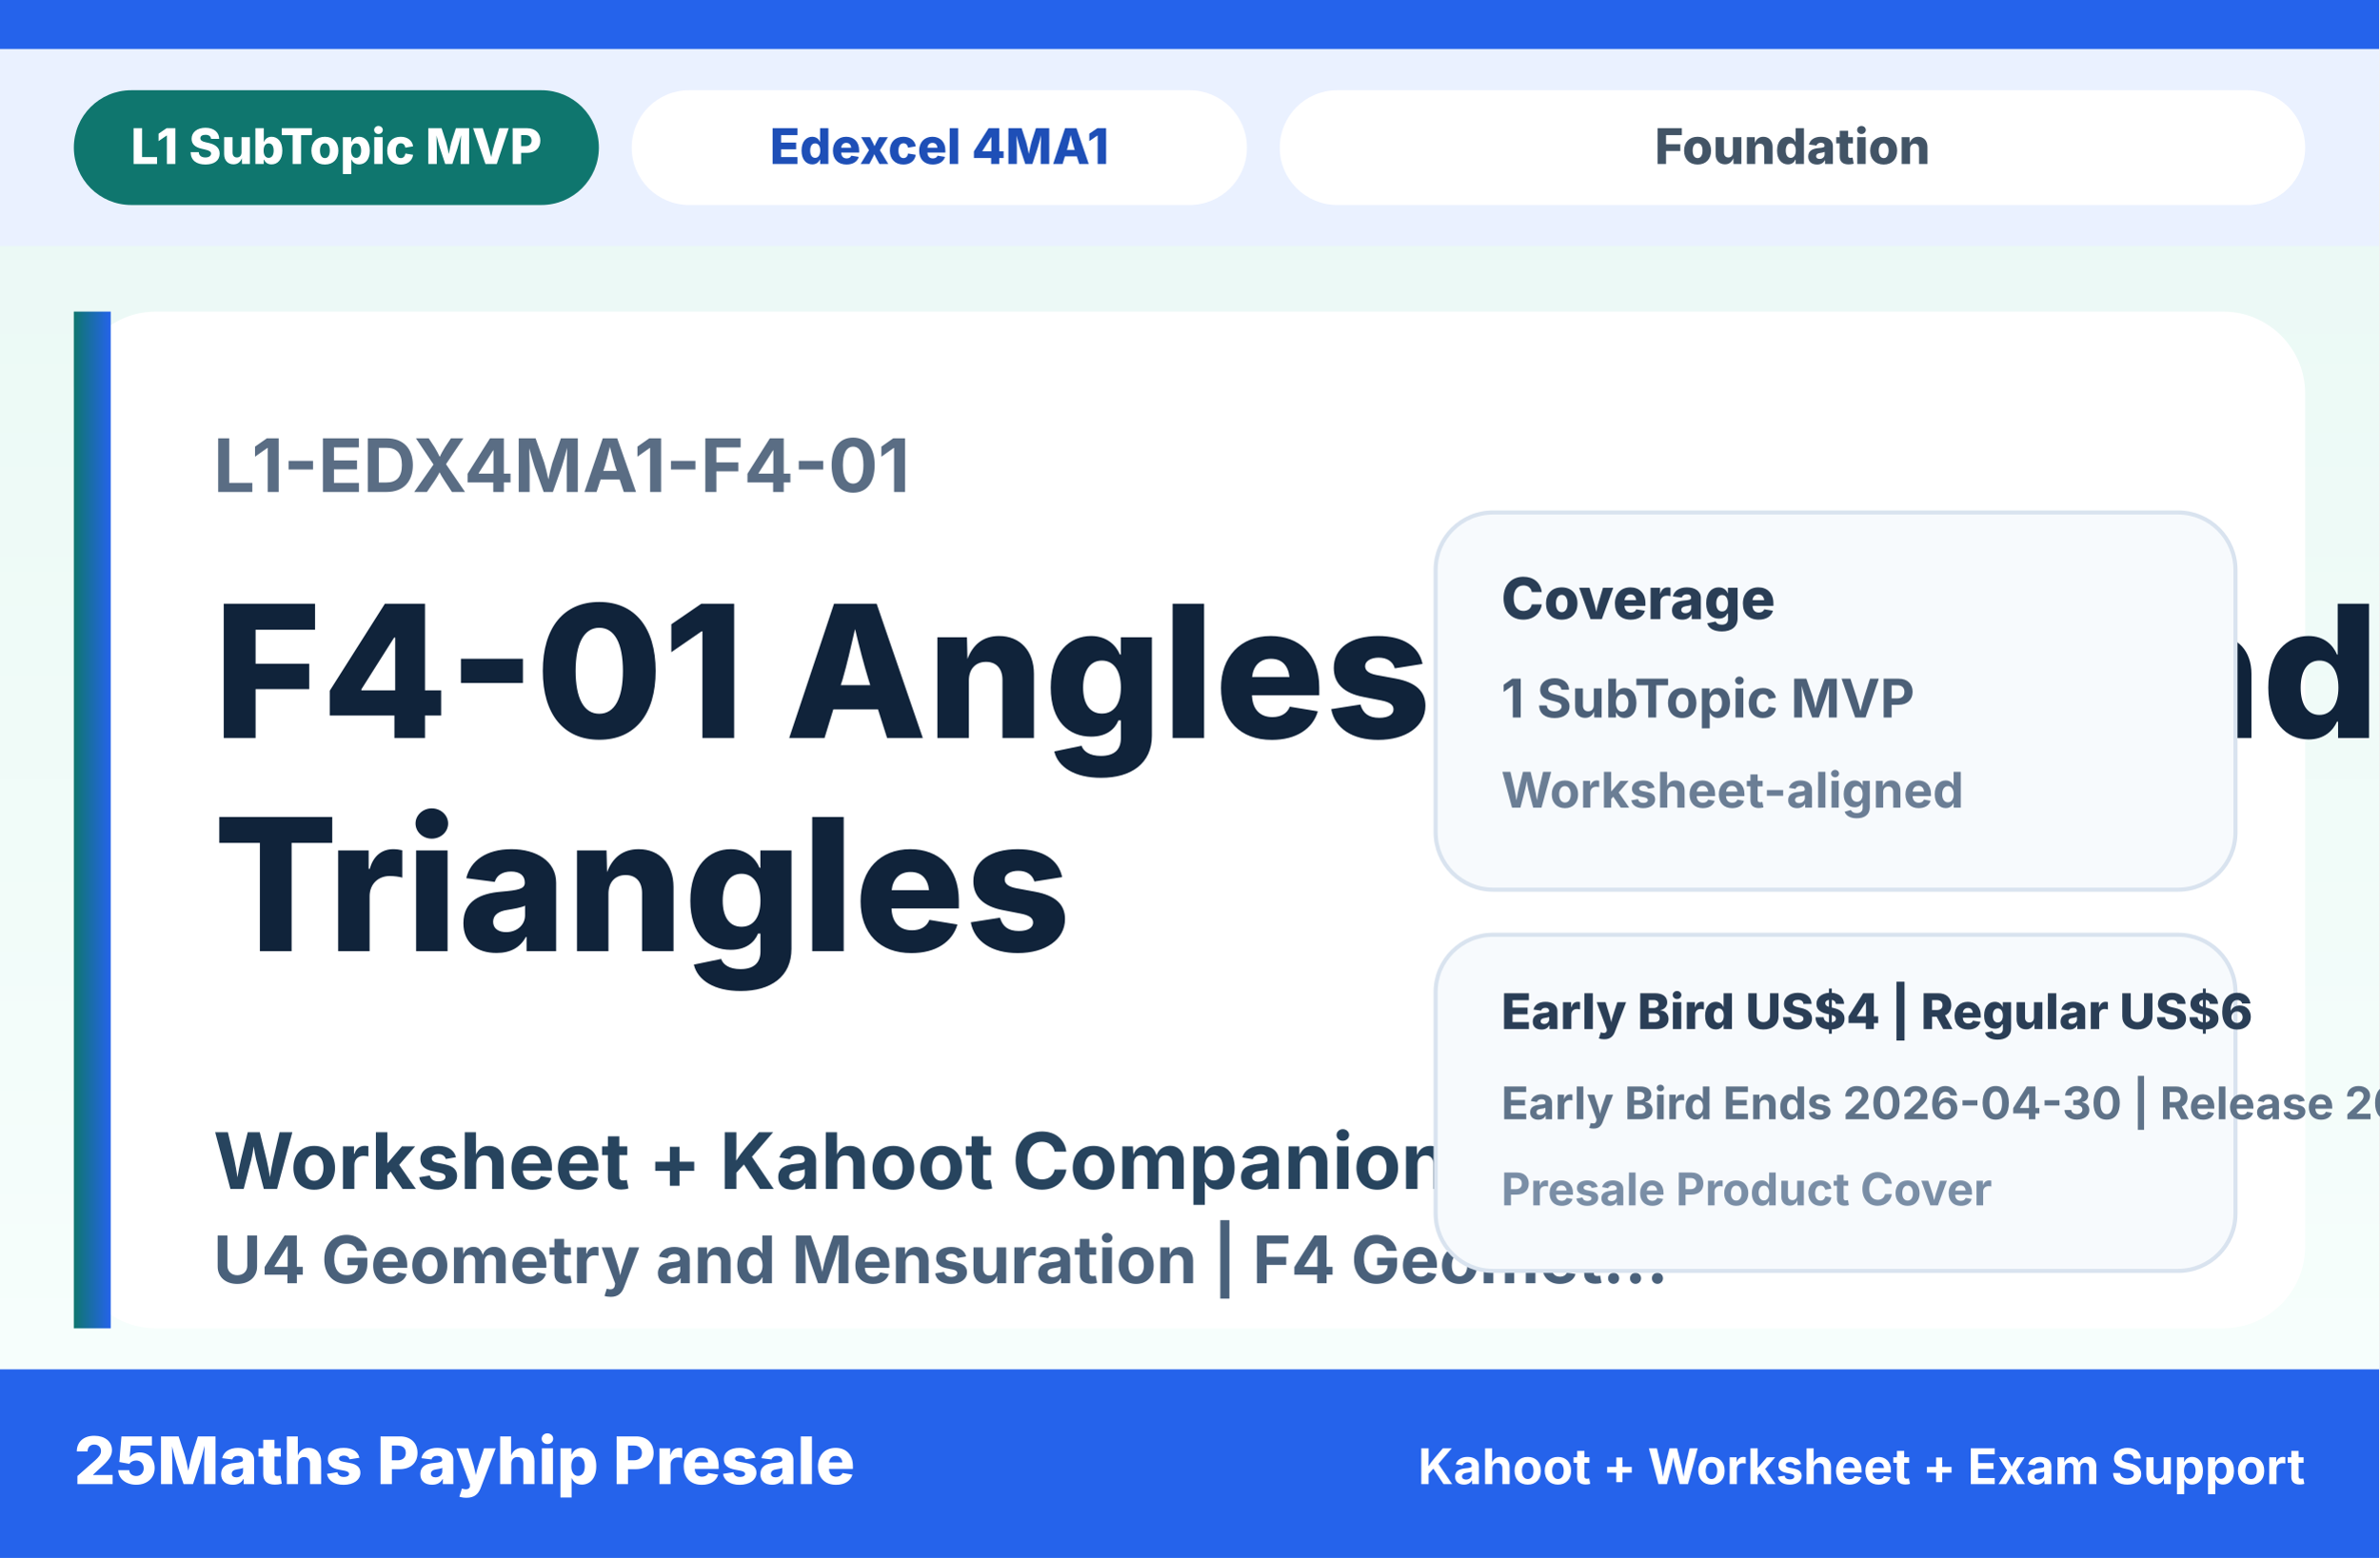
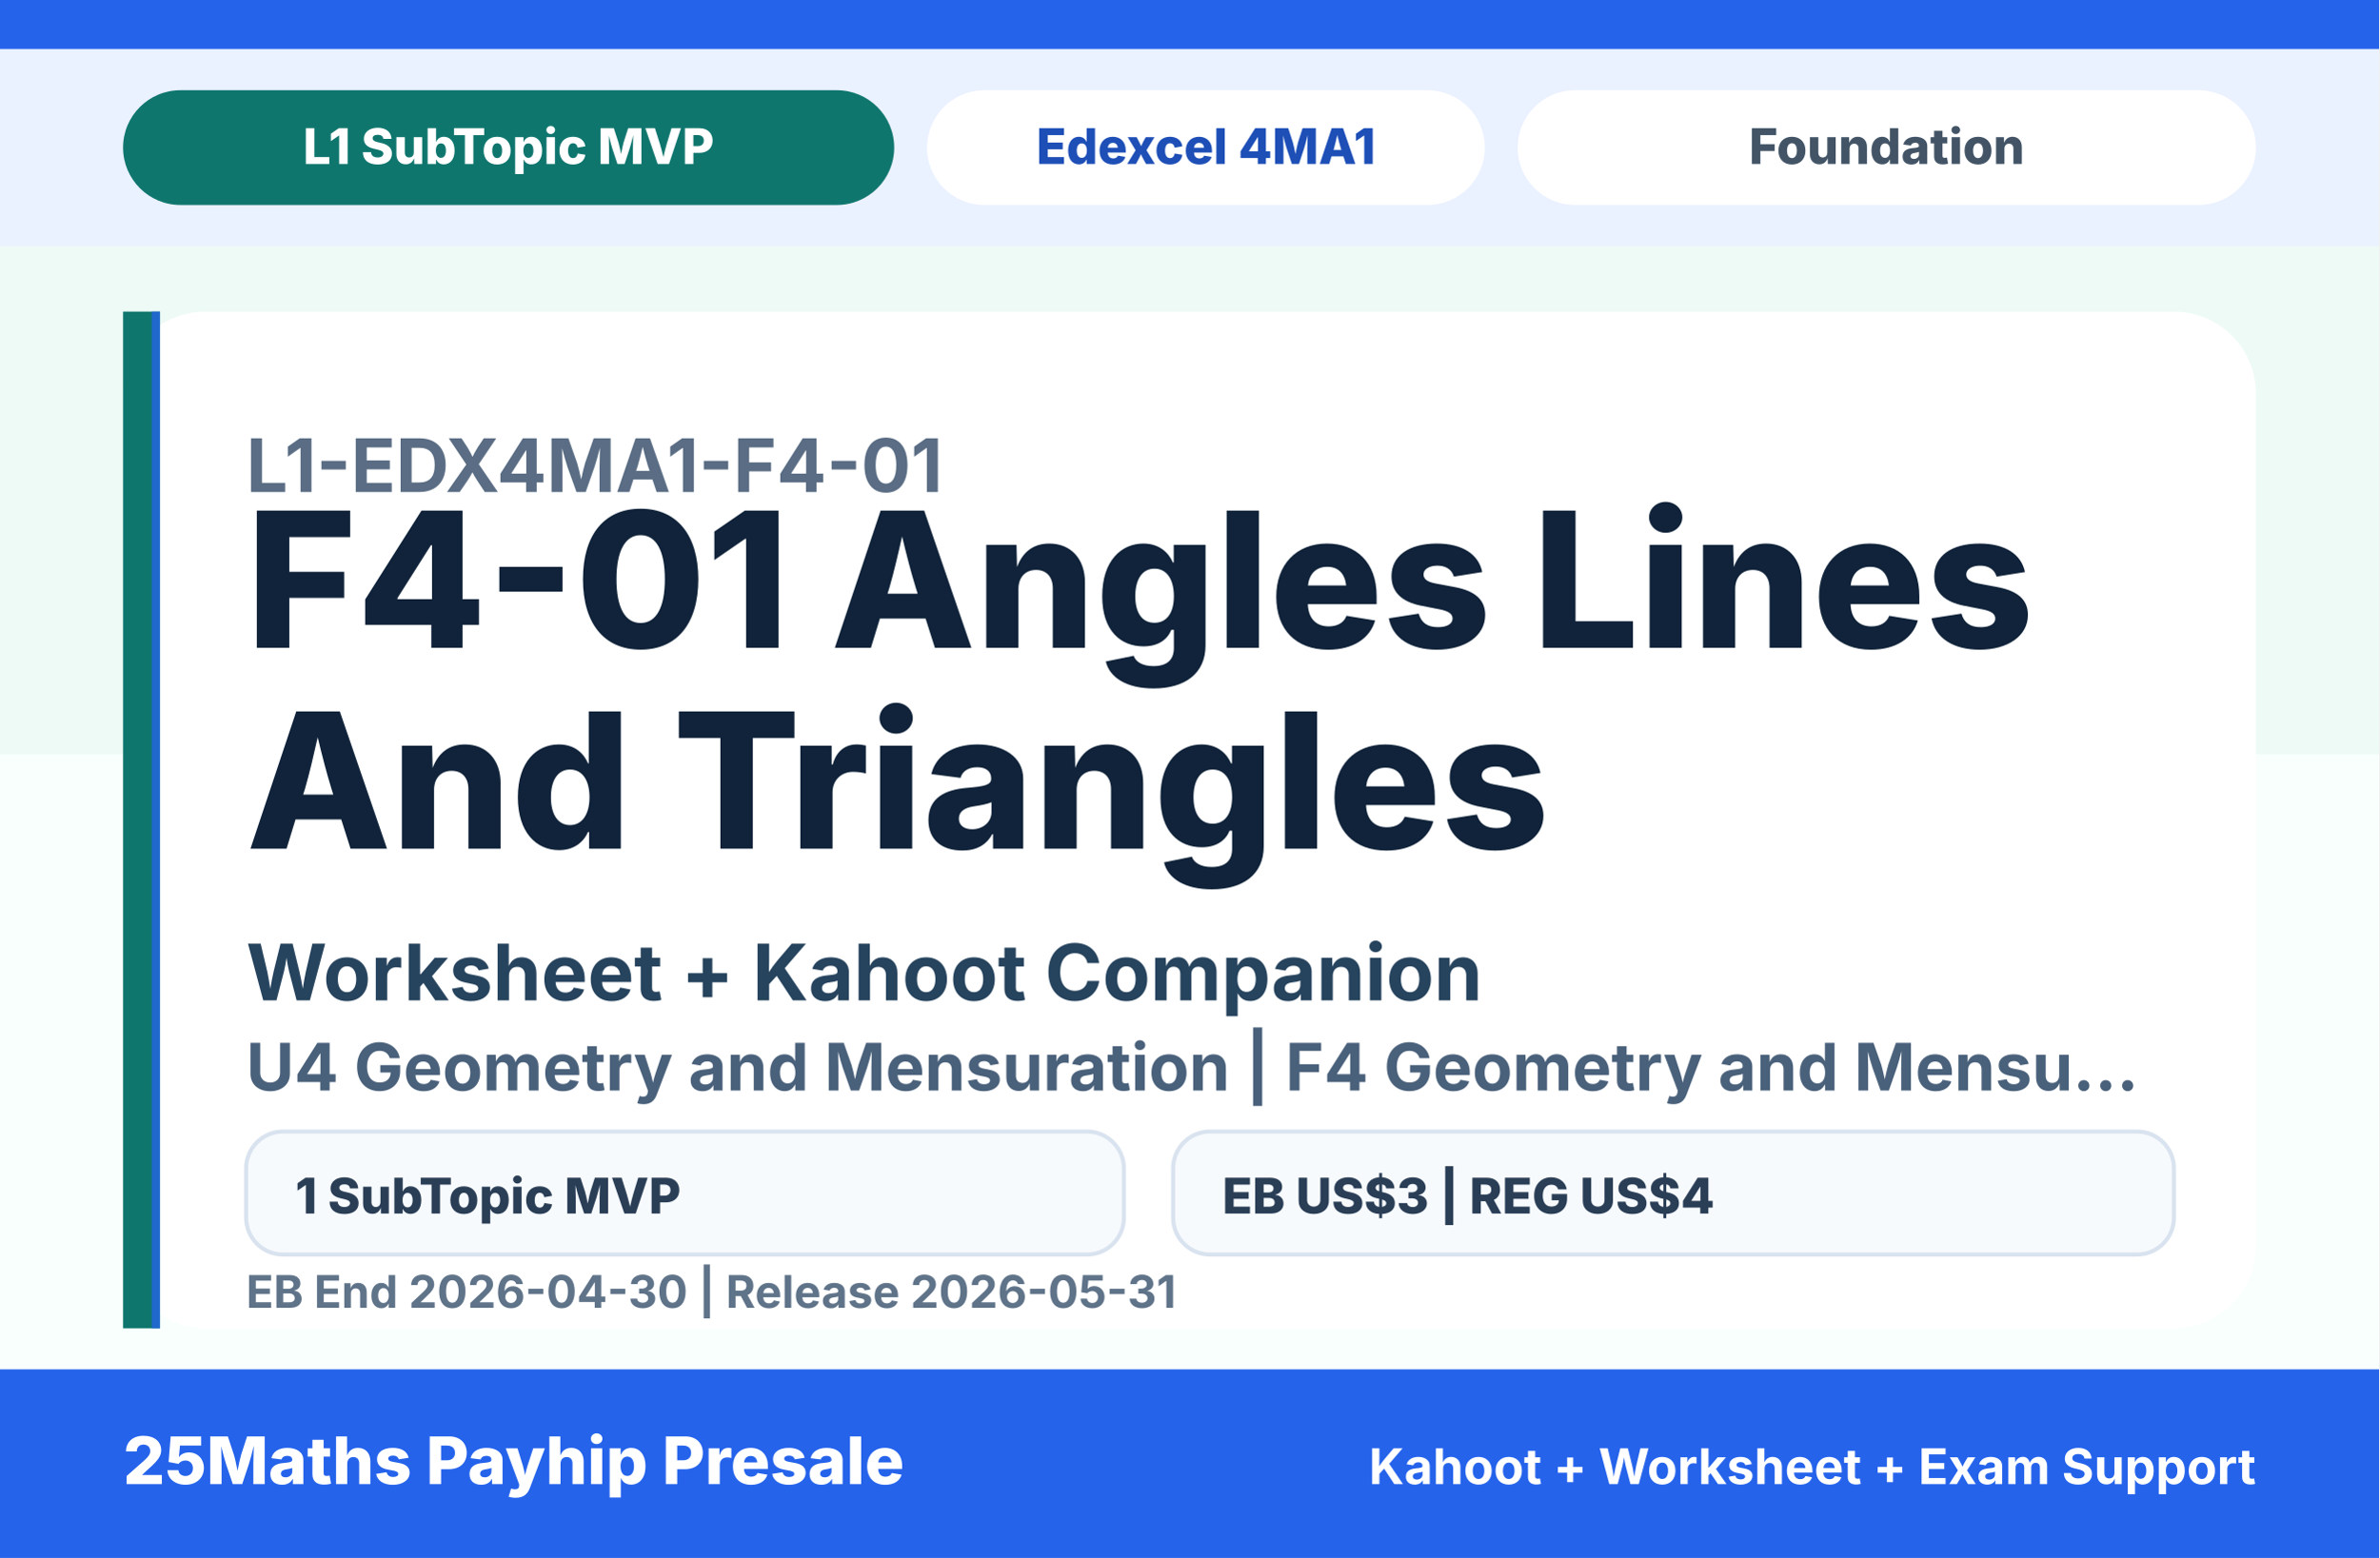
<svg xmlns="http://www.w3.org/2000/svg" width="2320" height="1520" viewBox="0 0 580 380" role="img" aria-label="L1-EDX4MA1-F4-01 cover">
-   <defs>
-     <linearGradient id="bg" x1="0" y1="0" x2="0" y2="1">
-       <stop offset="0%" stop-color="#E9F8F4" />
-       <stop offset="100%" stop-color="#F8FFFD" />
-     </linearGradient>
-     <linearGradient id="stripe" x1="0" y1="0" x2="1" y2="0">
-       <stop offset="0%" stop-color="#0F766E" />
-       <stop offset="100%" stop-color="#2563EB" />
-     </linearGradient>
-   </defs>
-   <rect width="580" height="380" fill="url(#bg)" />
+   <rect width="580" height="380" fill="#F8FFFD" />
+   <rect width="580" height="184" fill="#E9F8F4" opacity="0.75" />
  <rect x="0" y="0" width="580" height="12" fill="#2563EB" />
  <rect x="0" y="12" width="580" height="48" fill="#EAF1FF" />
-   <rect x="18" y="22" width="128" height="28" rx="14" fill="#0F766E" />
-   <text x="82" y="40" text-anchor="middle" font-family="Avenir Next, Inter, Arial, sans-serif" font-size="12" font-weight="800" fill="#FFFFFF">L1 SubTopic MVP</text>
-   <rect x="154" y="22" width="150" height="28" rx="14" fill="#FFFFFF" />
-   <text x="229" y="40" text-anchor="middle" font-family="Avenir Next, Inter, Arial, sans-serif" font-size="12" font-weight="800" fill="#1E4FB7">Edexcel 4MA1</text>
-   <rect x="312" y="22" width="250" height="28" rx="14" fill="#FFFFFF" />
-   <text x="437" y="40" text-anchor="middle" font-family="Avenir Next, Inter, Arial, sans-serif" font-size="12" font-weight="800" fill="#425466">Foundation</text>
-   <rect x="18" y="76" width="544" height="248" rx="20" fill="#FFFFFF" />
-   <rect x="18" y="76" width="9" height="248" fill="url(#stripe)" />
-   <text x="52" y="120" font-family="Avenir Next, Inter, Arial, sans-serif" font-size="18" font-weight="700" fill="#5A6D84">L1-EDX4MA1-F4-01</text>
-   <text x="52" y="180" font-family="Avenir Next, Inter, Arial, sans-serif" font-size="45" font-weight="800" fill="#10233A">F4-01 Angles Lines And</text>
-   <text x="52" y="232" font-family="Avenir Next, Inter, Arial, sans-serif" font-size="45" font-weight="800" fill="#10233A">Triangles</text>
-   <text x="52" y="290" font-family="Avenir Next, Inter, Arial, sans-serif" font-size="19" font-weight="700" fill="#27445E">Worksheet + Kahoot Companion</text>
-   <text x="52" y="313" font-family="Avenir Next, Inter, Arial, sans-serif" font-size="16" font-weight="700" fill="#4A617B">U4 Geometry and Mensuration | F4 Geomet...</text>
-   <rect x="350" y="125" width="195" height="92" rx="14" fill="#F7FAFD" stroke="#D9E3EF" />
-   <text x="366" y="151" font-family="Avenir Next, Inter, Arial, sans-serif" font-size="14" font-weight="800" fill="#2A3E56">Coverage</text>
-   <text x="366" y="175" font-family="Avenir Next, Inter, Arial, sans-serif" font-size="13" font-weight="700" fill="#4C6078">1 SubTopic MVP</text>
-   <text x="366" y="197" font-family="Avenir Next, Inter, Arial, sans-serif" font-size="12" font-weight="700" fill="#6B7E95">Worksheet-aligned</text>
-   <rect x="350" y="228" width="195" height="82" rx="14" fill="#F7FAFD" stroke="#D9E3EF" />
-   <text x="366" y="251" font-family="Avenir Next, Inter, Arial, sans-serif" font-size="12" font-weight="800" fill="#2A3E56">Early Bird US$4   |   Regular US$6</text>
-   <text x="366" y="273" font-family="Avenir Next, Inter, Arial, sans-serif" font-size="11" font-weight="700" fill="#5F7389">Early Bird Ends 2026-04-30   |   Release 2026-05-31</text>
-   <text x="366" y="294" font-family="Avenir Next, Inter, Arial, sans-serif" font-size="11" font-weight="700" fill="#7A8EA6">Presale Product Cover</text>
+   <rect x="30" y="22" width="188" height="28" rx="14" fill="#0F766E" />
+   <text x="124" y="40" text-anchor="middle" font-family="Avenir Next, Inter, Arial, sans-serif" font-size="12" font-weight="800" fill="#FFFFFF">L1 SubTopic MVP</text>
+   <rect x="226" y="22" width="136" height="28" rx="14" fill="#FFFFFF" />
+   <text x="294" y="40" text-anchor="middle" font-family="Avenir Next, Inter, Arial, sans-serif" font-size="12" font-weight="800" fill="#1E4FB7">Edexcel 4MA1</text>
+   <rect x="370" y="22" width="180" height="28" rx="14" fill="#FFFFFF" />
+   <text x="460" y="40" text-anchor="middle" font-family="Avenir Next, Inter, Arial, sans-serif" font-size="12" font-weight="800" fill="#425466">Foundation</text>
+   <rect x="30" y="76" width="520" height="248" rx="20" fill="#FFFFFF" />
+   <rect x="30" y="76" width="9" height="248" fill="#0F766E" />
+   <rect x="37" y="76" width="2" height="248" fill="#2563EB" opacity="0.75" />
+   <text x="60" y="120" font-family="Avenir Next, Inter, Arial, sans-serif" font-size="18" font-weight="700" fill="#5A6D84">L1-EDX4MA1-F4-01</text>
+   <text x="60" y="158" font-family="Avenir Next, Inter, Arial, sans-serif" font-size="46" font-weight="800" fill="#10233A">F4-01 Angles Lines</text>
+   <text x="60" y="207" font-family="Avenir Next, Inter, Arial, sans-serif" font-size="46" font-weight="800" fill="#10233A">And Triangles</text>
+   <text x="60" y="244" font-family="Avenir Next, Inter, Arial, sans-serif" font-size="19" font-weight="700" fill="#27445E">Worksheet + Kahoot Companion</text>
+   <text x="60" y="266" font-family="Avenir Next, Inter, Arial, sans-serif" font-size="16" font-weight="700" fill="#4A617B">U4 Geometry and Mensuration | F4 Geometry and Mensu...</text>
+   <rect x="60" y="276" width="214" height="30" rx="9" fill="#F7FAFD" stroke="#D9E3EF" />
+   <text x="72" y="296" font-family="Avenir Next, Inter, Arial, sans-serif" font-size="12" font-weight="800" fill="#2A3E56">1 SubTopic MVP</text>
+   <rect x="286" y="276" width="244" height="30" rx="9" fill="#F7FAFD" stroke="#D9E3EF" />
+   <text x="298" y="296" font-family="Avenir Next, Inter, Arial, sans-serif" font-size="12" font-weight="800" fill="#2A3E56">EB US$3 | REG US$4</text>
+   <text x="60" y="319" font-family="Avenir Next, Inter, Arial, sans-serif" font-size="11" font-weight="700" fill="#5F7389">EB End 2026-04-30 | Release 2026-05-31</text>
  <rect x="0" y="334" width="580" height="46" fill="#2563EB" />
-   <text x="18" y="362" font-family="Avenir Next, Inter, Arial, sans-serif" font-size="16" font-weight="800" fill="#FFFFFF">25Maths Payhip Presale</text>
-   <text x="562" y="362" text-anchor="end" font-family="Avenir Next, Inter, Arial, sans-serif" font-size="12" font-weight="700" fill="#FFFFFF">Kahoot + Worksheet + Exam Support</text>
+   <text x="30" y="362" font-family="Avenir Next, Inter, Arial, sans-serif" font-size="16" font-weight="800" fill="#FFFFFF">25Maths Payhip Presale</text>
+   <text x="550" y="362" text-anchor="end" font-family="Avenir Next, Inter, Arial, sans-serif" font-size="12" font-weight="700" fill="#FFFFFF">Kahoot + Worksheet + Exam Support</text>
</svg>
